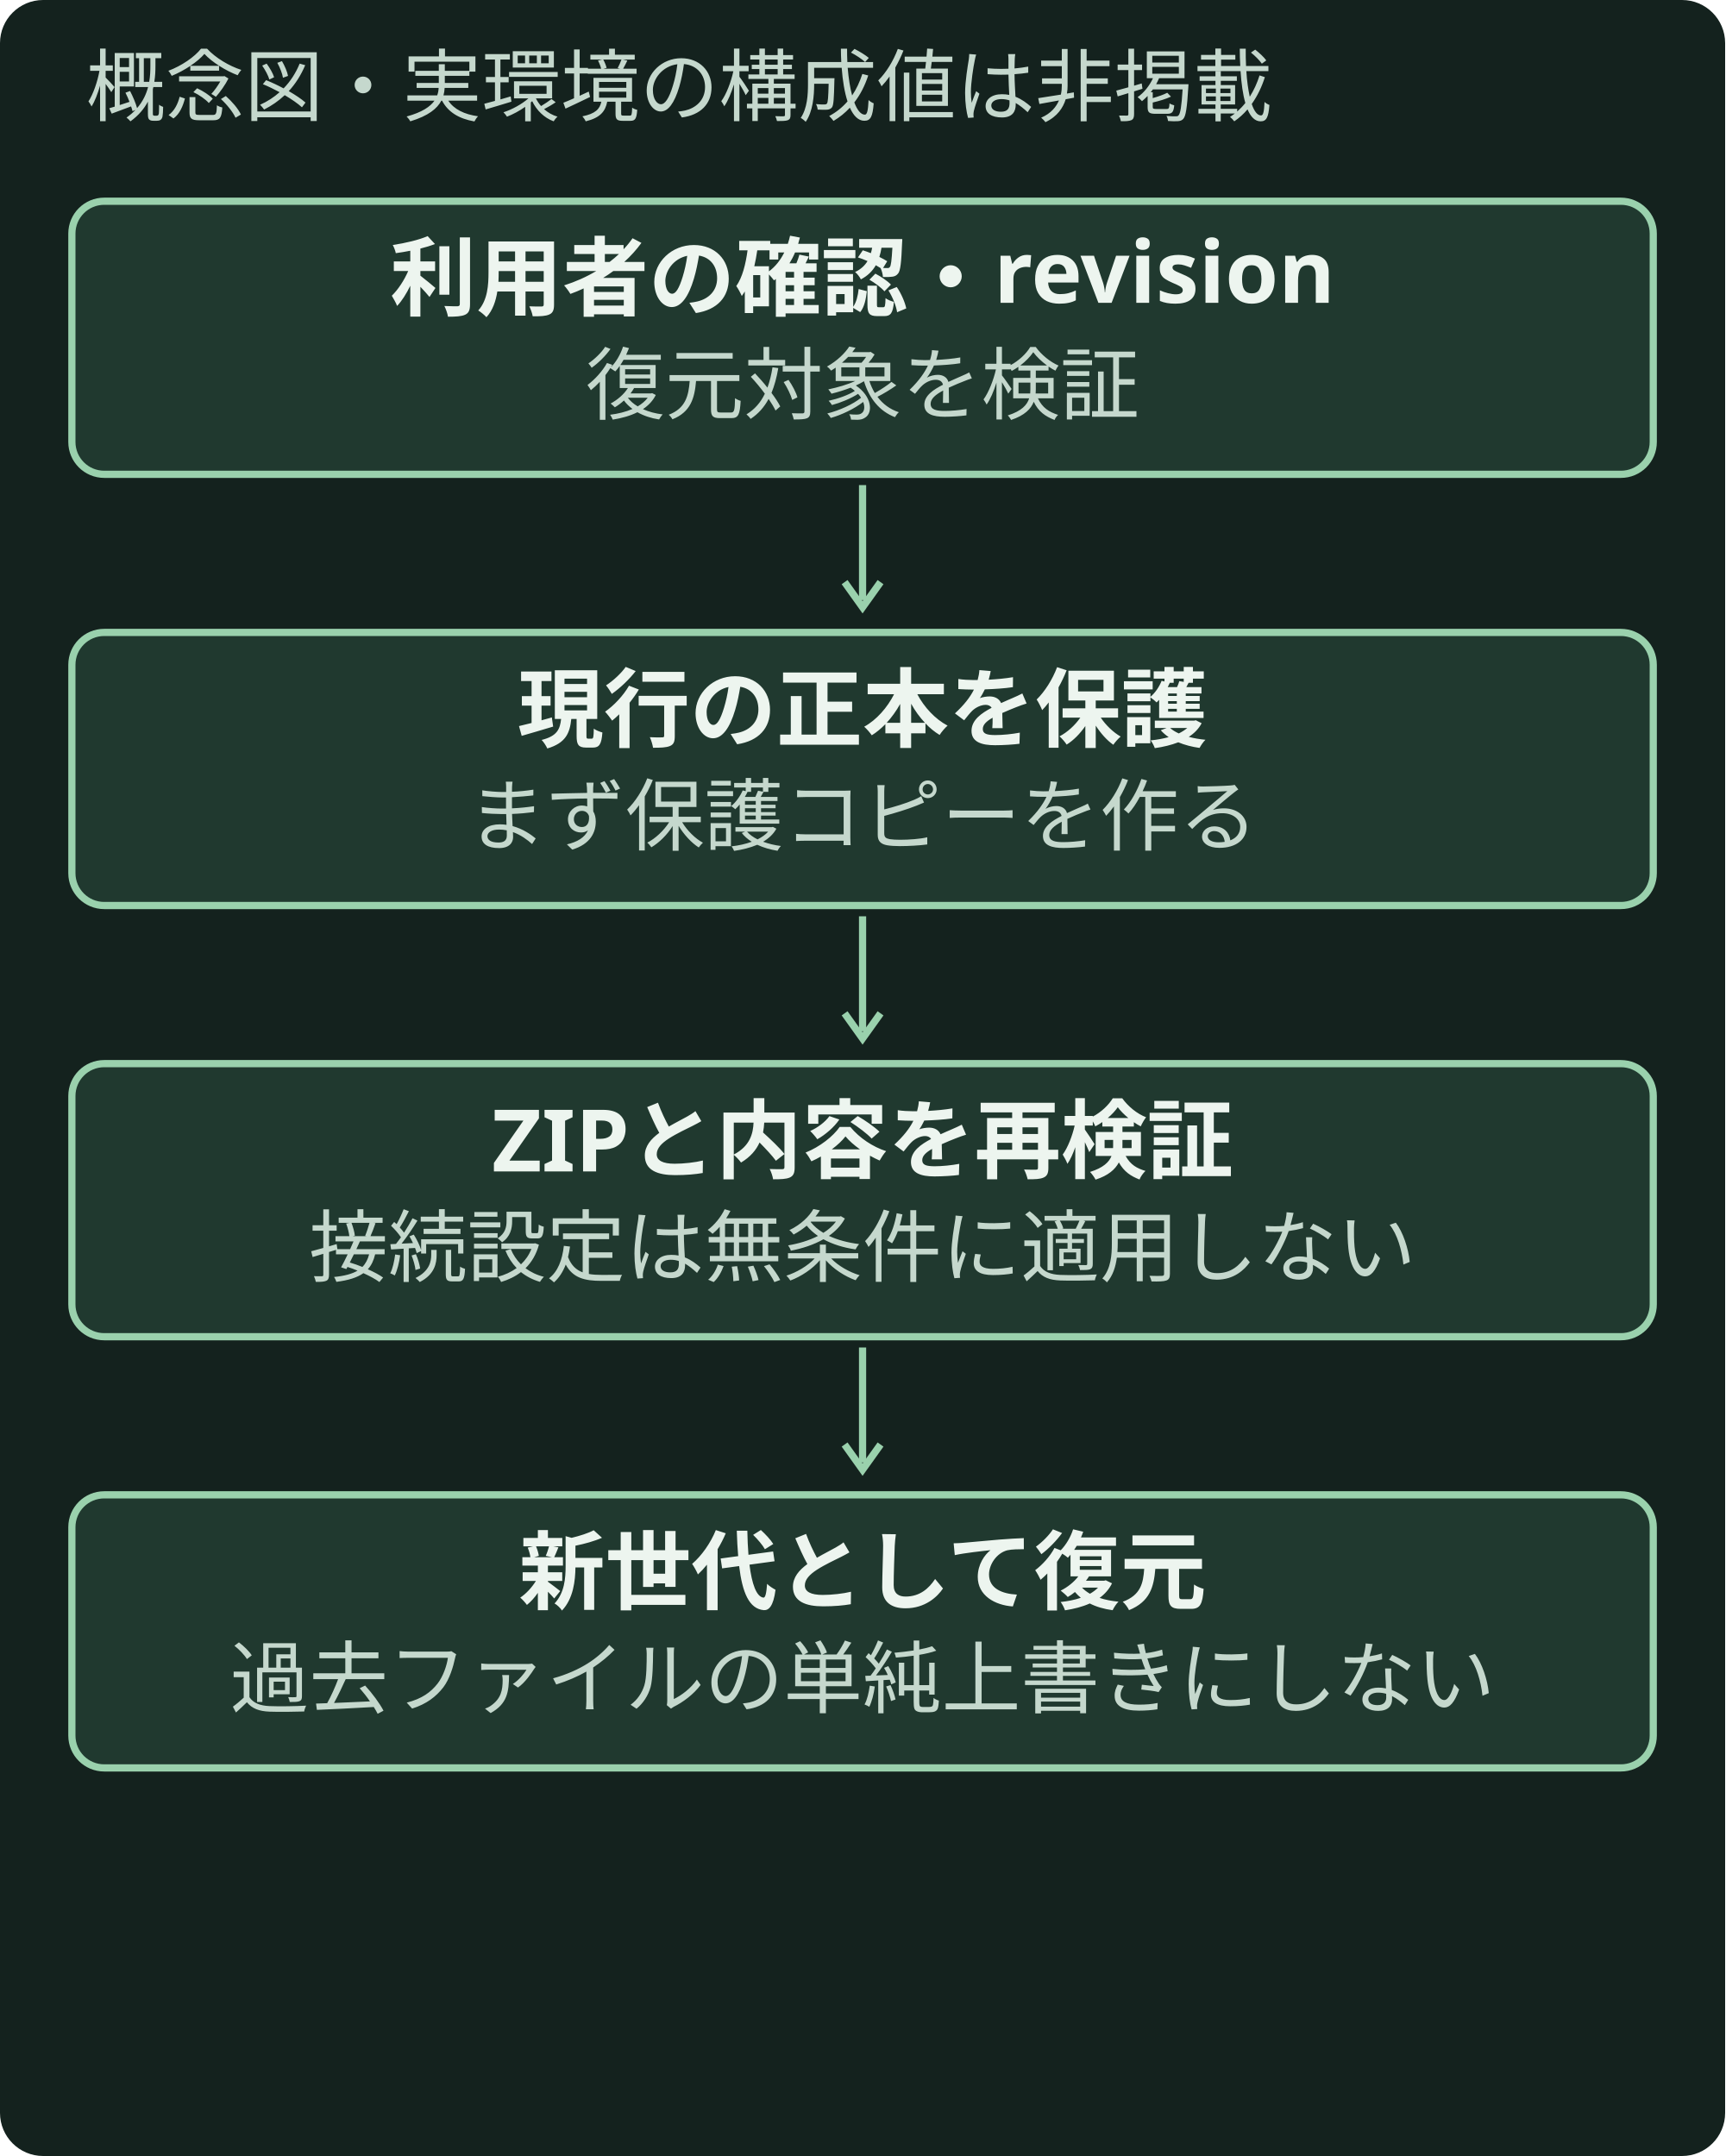
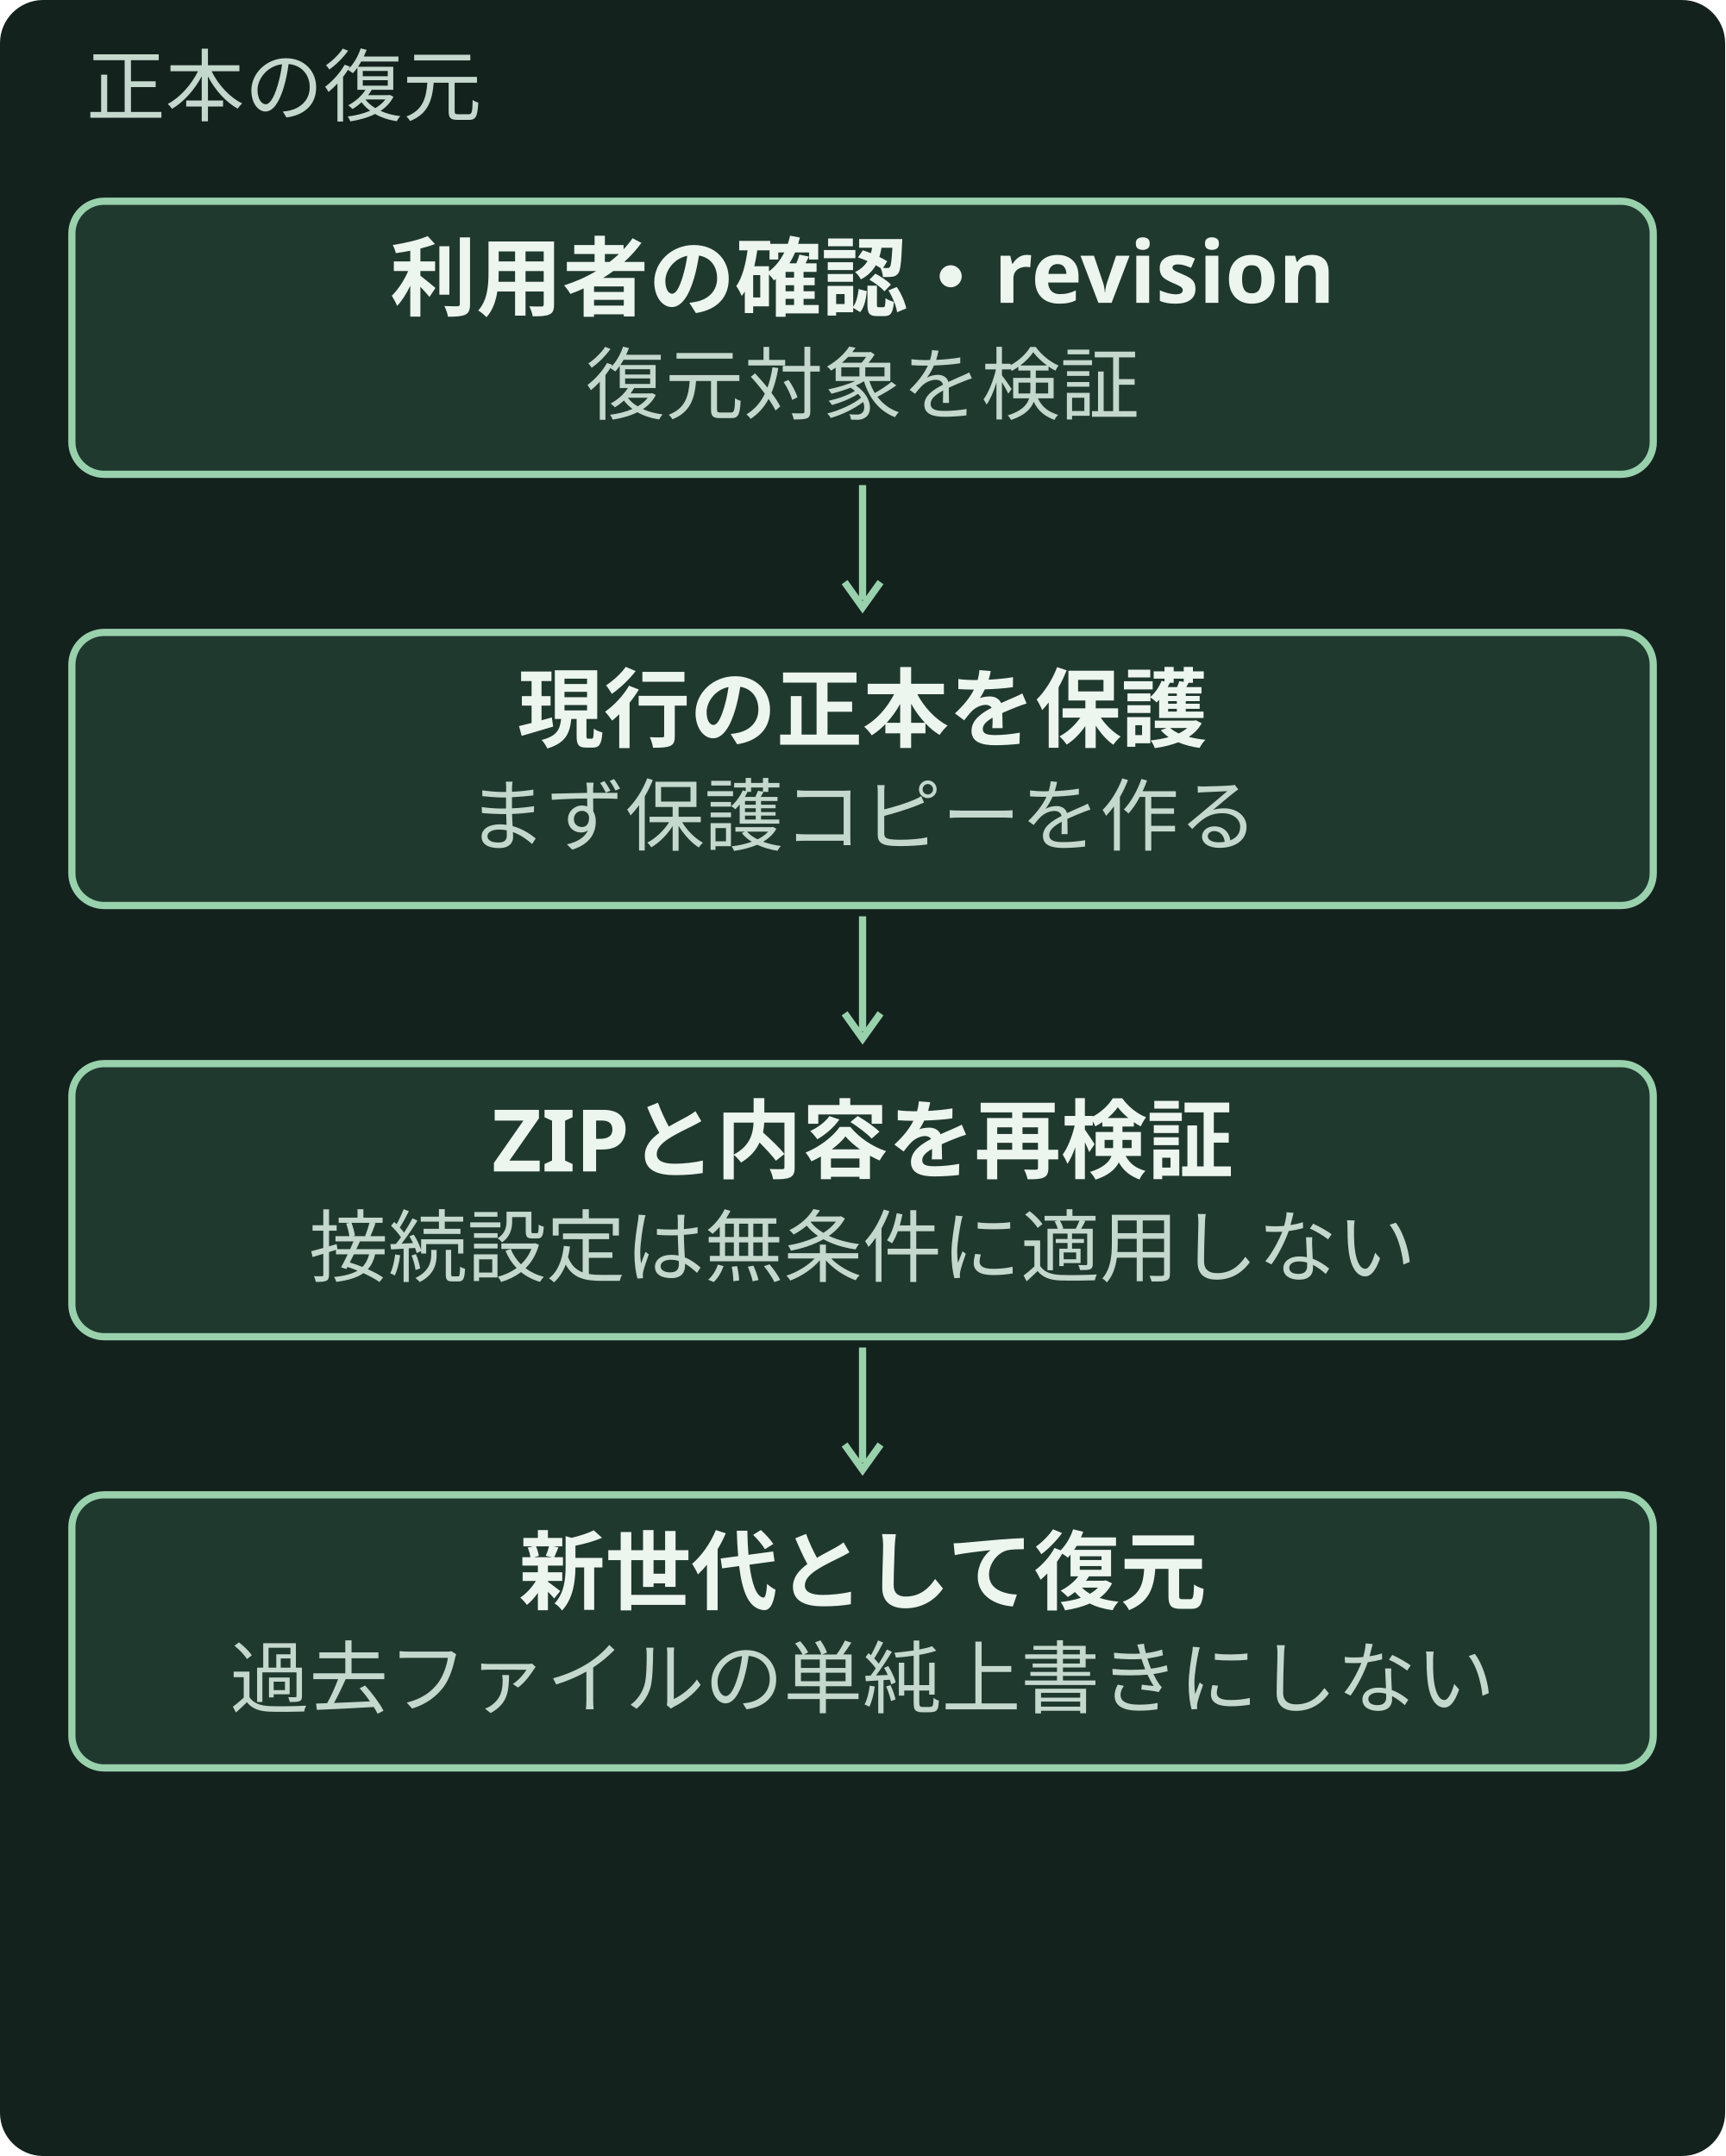
<svg xmlns="http://www.w3.org/2000/svg" width="480" height="600" viewBox="0 0 480 600" role="img" aria-labelledby="title desc">
  <rect width="480" height="600" rx="12" fill="#14221e" />
-   <text x="24" y="32" fill="#c5d8cd" font-family="sans-serif" font-size="22">概念図・実環境の構成値は非掲載</text>
+   <text x="24" y="32" fill="#c5d8cd" font-family="sans-serif" font-size="22">正本の復元</text>
  <rect x="20" y="56" width="440" height="76" rx="9" fill="#20392f" stroke="#9ad1ad" stroke-width="2" />
  <text x="240" y="86" text-anchor="middle" fill="#edf5ef" font-family="sans-serif" font-size="24" font-weight="600">利用者の確認・revision</text>
  <text x="240" y="115" text-anchor="middle" fill="#c5d8cd" font-family="sans-serif" font-size="22">復元対象を検証</text>
  <path d="M240 135 V167" fill="none" stroke="#9ad1ad" stroke-width="2" />
  <path d="M235 162 L240 169 L245 162" fill="none" stroke="#9ad1ad" stroke-width="2" />
  <rect x="20" y="176" width="440" height="76" rx="9" fill="#20392f" stroke="#9ad1ad" stroke-width="2" />
  <text x="240" y="206" text-anchor="middle" fill="#edf5ef" font-family="sans-serif" font-size="24" font-weight="600">現行の正本を保護</text>
  <text x="240" y="235" text-anchor="middle" fill="#c5d8cd" font-family="sans-serif" font-size="22">まず保護コピーを作る</text>
  <path d="M240 255 V287" fill="none" stroke="#9ad1ad" stroke-width="2" />
  <path d="M235 282 L240 289 L245 282" fill="none" stroke="#9ad1ad" stroke-width="2" />
  <rect x="20" y="296" width="440" height="76" rx="9" fill="#20392f" stroke="#9ad1ad" stroke-width="2" />
  <text x="240" y="326" text-anchor="middle" fill="#edf5ef" font-family="sans-serif" font-size="24" font-weight="600">ZIPと内容を再検証</text>
  <text x="240" y="355" text-anchor="middle" fill="#c5d8cd" font-family="sans-serif" font-size="22">接続設定は無条件に適用しない</text>
  <path d="M240 375 V407" fill="none" stroke="#9ad1ad" stroke-width="2" />
  <path d="M235 402 L240 409 L245 402" fill="none" stroke="#9ad1ad" stroke-width="2" />
  <rect x="20" y="416" width="440" height="76" rx="9" fill="#20392f" stroke="#9ad1ad" stroke-width="2" />
  <text x="240" y="446" text-anchor="middle" fill="#edf5ef" font-family="sans-serif" font-size="24" font-weight="600">新世代として復元</text>
  <text x="240" y="475" text-anchor="middle" fill="#c5d8cd" font-family="sans-serif" font-size="22">過去ファイルの単純上書きにしない</text>
</svg>
